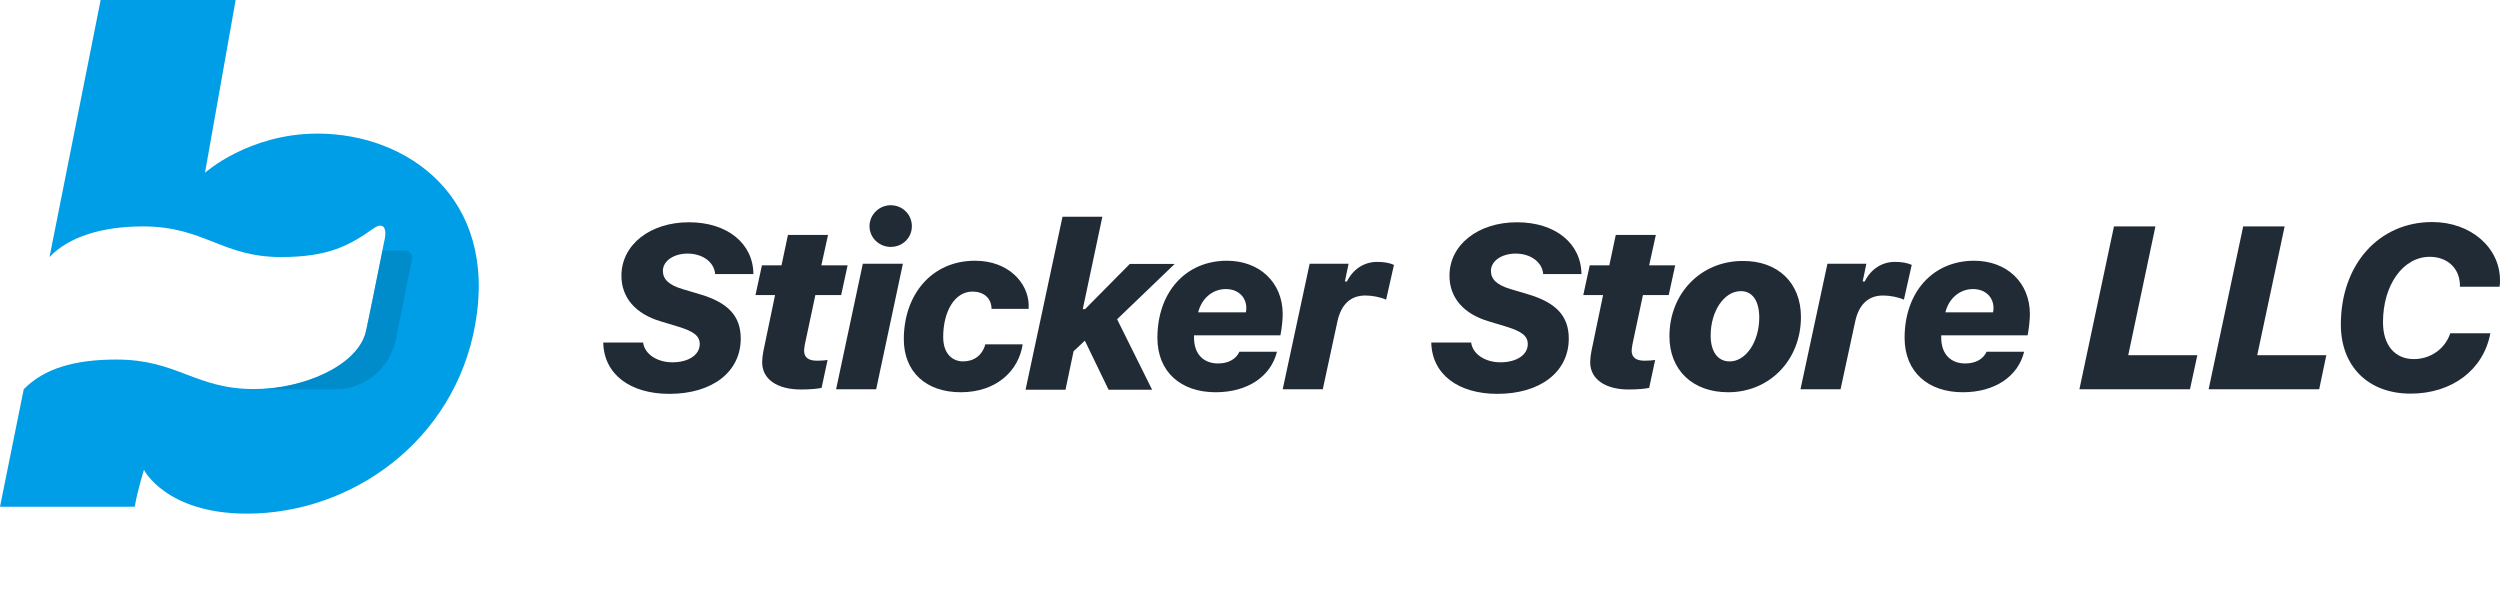
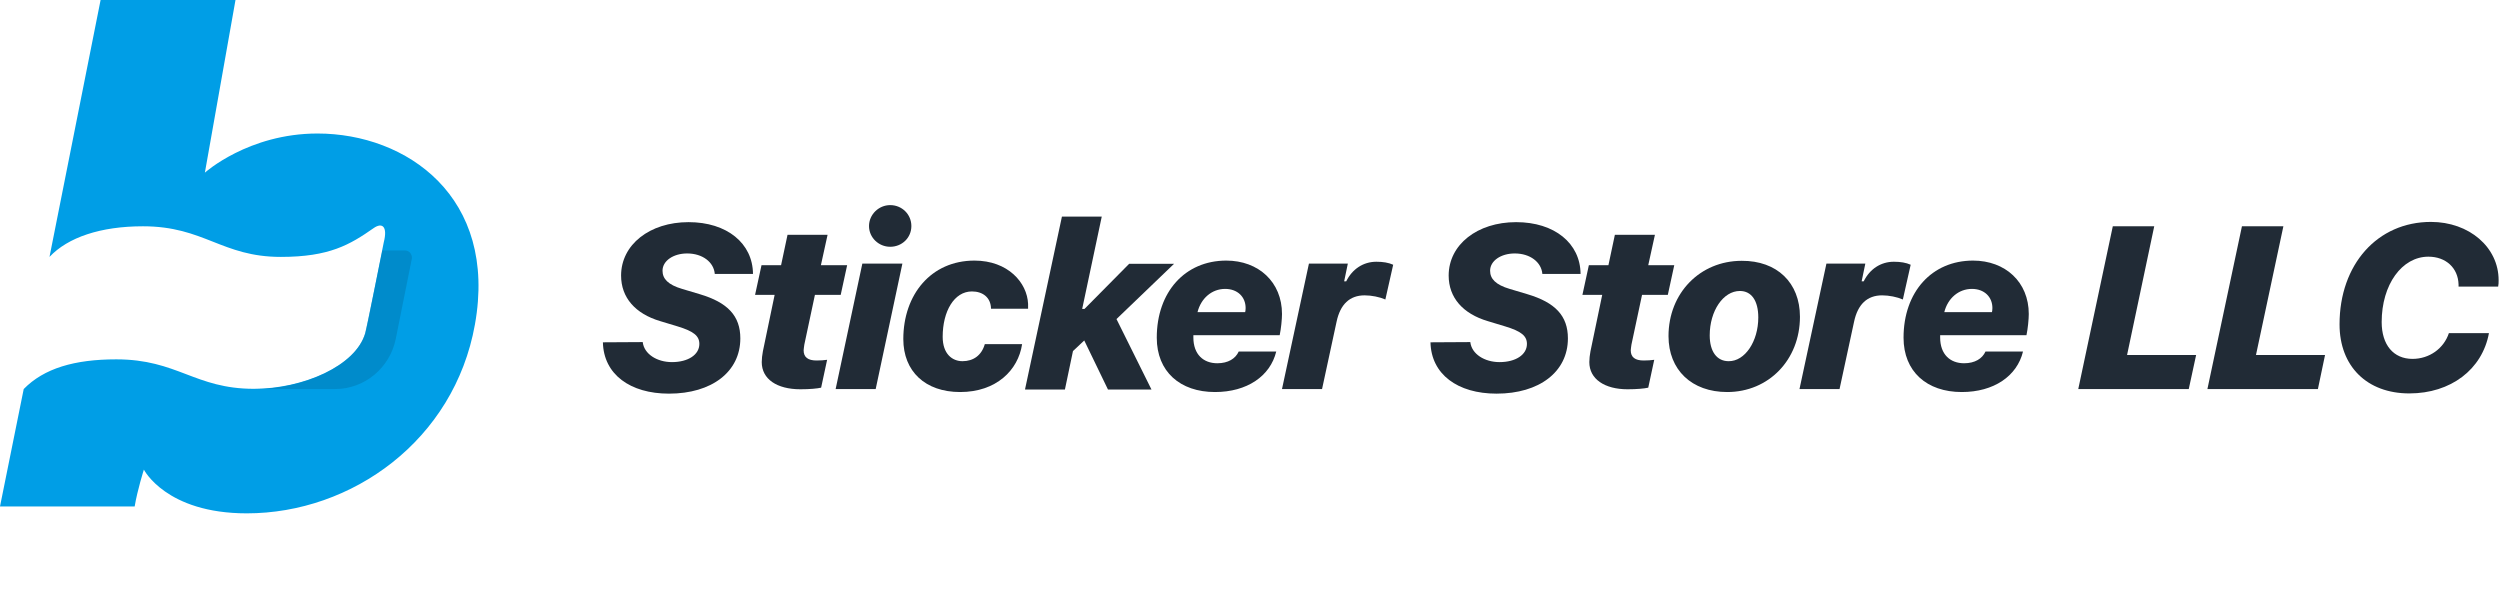
- <svg xmlns="http://www.w3.org/2000/svg" version="1.1" id="Layer_1" x="0px" y="0px" viewBox="0 0 1085.4 257" style="enable-background:new 0 0 1085.4 257;" xml:space="preserve">
+ <svg xmlns="http://www.w3.org/2000/svg" version="1.1" id="Layer_1" x="0px" y="0px" viewBox="0 0 1086 257" style="enable-background:new 0 0 1086 257;" xml:space="preserve">
  <style type="text/css">
	.st0{fill:#009EE6;}
	.st1{opacity:0.59;fill:#007EB8;enable-background:new    ;}
	.st2{display:none;opacity:0.59;fill:#009EE6;enable-background:new    ;}
	.st3{fill:#212B36;}
</style>
  <path class="st0" d="M137.9,58C107.9,58,89,75,89,75l13.3-75H43.7L21.5,111.6c8-8.5,22.2-13.3,40.6-13.3c26.6,0,34.2,13.3,59.9,13.3  c21.1,0,30-5.3,40.3-12.5c3.7-2.6,6.2-0.8,4.4,6.2c-0.3,1.3-7.3,37.1-8,39.4c-4.2,14.4-27.3,24.2-48.4,24.2  c-25.7,0-33.2-12.8-59.8-12.8c-18.1,0-31.4,3.9-40.2,12.9L0,220c0,0,15.4,0,58.5,0c1.2-7.2,4-16,4-16s9.6,19,44.7,19  c45.6,0,90.1-31.7,99.1-82C216.3,85.5,176.6,58,137.9,58z" />
  <path class="st1" d="M176,108.8h-9.9c-2.3,11.4-7,34.2-7.5,36c-4.1,14-26,23.7-46.6,24.2h33.6c12.7,0,23.7-9.1,26.3-21.7l7-34.9  C179.2,110.6,177.8,108.8,176,108.8z" />
  <path class="st2" d="M140.4,170.4h-31.7v-60.2h62.1c1.8,0,3.2,1.7,2.9,3.5l-7,34.9C164.1,161.3,153.1,170.4,140.4,170.4z" />
  <g>
-     <path class="st3" d="M279.2,148.6c0.6,5.2,6.2,8.7,12.7,8.7c7,0,11.9-3.2,11.9-7.9c0-3.5-2.5-5.5-9.4-7.6l-7.6-2.3   c-10.8-3.2-17-10.2-17-19.8c0-13.4,12.4-23.2,29.3-23.2c16.7,0,27.9,9.2,28,22.5h-16.6c-0.4-5.1-5.3-8.9-12-8.9   c-6,0-10.7,3.2-10.7,7.5c0,3.5,2.4,6.1,8.5,7.9l7.7,2.3c12.1,3.6,17.6,9.4,17.6,19.2c0,14.5-12.4,24-31,24   c-16.9,0-28.4-8.4-28.7-22.3H279.2z" />
+     <path class="st3" d="M279.2,148.6c0.6,5.2,6.2,8.7,12.7,8.7c7,0,11.9-3.2,11.9-7.9c0-3.5-2.5-5.5-9.4-7.6l-7.6-2.3   c-10.8-3.2-17-10.2-17-19.8c0-13.4,12.4-23.2,29.3-23.2c16.7,0,27.9,9.2,28,22.5h-16.6c-0.4-5.1-5.3-8.9-12-8.9   c-6,0-10.7,3.2-10.7,7.5c0,3.5,2.4,6.1,8.5,7.9l7.7,2.3c12.1,3.6,17.6,9.4,17.6,19.2c0,14.5-12.4,24-31,24   c-16.9,0-28.4-8.4-28.7-22.3L279.2,148.6L279.2,148.6z" />
    <path class="st3" d="M330.9,157.3c0-1.4,0.2-3.1,0.5-4.7l5.1-24.5H328l2.8-12.9h8.5l2.8-13.2h17.4l-2.9,13.2H368l-2.8,12.9H354   l-4.6,21.6c-0.1,0.9-0.3,1.9-0.3,2.5c0,3,1.9,4.4,5.6,4.4c1.6,0,3.3-0.1,4.6-0.3l-2.6,12.1c-1.7,0.4-5,0.7-9,0.7   C337.5,169.1,330.9,164.7,330.9,157.3z" />
    <path class="st3" d="M374.6,114.5H392L380.4,169H363L374.6,114.5z M377.5,98.2c0-5,4.2-9.1,9.2-9.1c5.1,0,9.2,4,9.2,9.1   s-4.1,9-9.2,9C381.7,107.2,377.5,103.2,377.5,98.2z" />
-     <path class="st3" d="M446.6,132c0,0.6,0,1.4,0,2.1h-16.1c-0.1-4.9-3.6-7.5-8.3-7.5c-7.7,0-12.7,8.6-12.7,19.7   c0,7.5,4.2,10.6,8.6,10.6c4.7,0,8.3-2.5,9.7-7.4h16.2c-1.7,11.4-11.3,20.8-26.9,20.8c-15.2,0-24.7-9-24.7-23   c0-19.4,12.1-34.1,30.9-34.1C437.9,113.2,446.2,122.8,446.6,132z" />
-     <path class="st3" d="M445.3,169l16-74.9h17.3l-8.5,40.1h1l19.4-19.6H510l-25,24l15.2,30.6h-18.9l-10.3-21.3l-4.9,4.6l-3.5,16.7   H445.3z" />
+     <path class="st3" d="M446.6,132c0,0.6,0,1.4,0,2.1h-16.1c-0.1-4.9-3.6-7.5-8.3-7.5c-7.7,0-12.7,8.6-12.7,19.7   c0,7.5,4.2,10.6,8.6,10.6c4.7,0,8.3-2.5,9.7-7.4H444c-1.7,11.4-11.3,20.8-26.9,20.8c-15.2,0-24.7-9-24.7-23   c0-19.4,12.1-34.1,30.9-34.1C437.9,113.2,446.2,122.8,446.6,132z" />
+     <path class="st3" d="M445.3,169l16-74.9h17.3l-8.5,40.1h1l19.4-19.6H510l-25,24l15.2,30.6h-18.9L471,147.9l-4.9,4.6l-3.5,16.7   h-17.3V169z" />
    <path class="st3" d="M502.5,146.7c0-19.9,12.3-33.5,30.2-33.5c14,0,24.2,9.3,24.2,23.2c0,2.2-0.4,6.4-1,9.2h-37.5c0,0.2,0,0.8,0,1   c0,7.4,4.4,11.2,10.4,11.2c4.7,0,7.9-2,9.3-5.1h16.3c-2.6,10.7-12.7,17.6-26.6,17.6C512.6,170.3,502.5,161.4,502.5,146.7z    M540.9,135.6c0.1-0.3,0.2-1.1,0.2-1.8c0-4.8-3.5-8.3-8.9-8.3c-5.8,0-10.5,4.1-12,10.1H540.9z" />
    <path class="st3" d="M568.6,114.5h16.9l-1.6,7.7h0.9c2.6-5.3,7.4-8.5,13.1-8.5c2.9,0,5.3,0.4,7.3,1.3l-3.4,15.1   c-2.5-1.1-6-1.8-9-1.8c-6.5,0-10.6,3.9-12.2,11.5l-6.3,29.2h-17.4L568.6,114.5z" />
-     <path class="st3" d="M638.7,148.6c0.6,5.2,6.2,8.7,12.7,8.7c7,0,11.9-3.2,11.9-7.9c0-3.5-2.5-5.5-9.4-7.6l-7.6-2.3   c-10.8-3.2-17-10.2-17-19.8c0-13.4,12.4-23.2,29.3-23.2c16.7,0,27.9,9.2,28,22.5H670c-0.4-5.1-5.3-8.9-12-8.9   c-6,0-10.7,3.2-10.7,7.5c0,3.5,2.4,6.1,8.5,7.9l7.7,2.3c12.1,3.6,17.6,9.4,17.6,19.2c0,14.5-12.4,24-31,24   c-16.9,0-28.4-8.4-28.7-22.3H638.7z" />
+     <path class="st3" d="M638.7,148.6c0.6,5.2,6.2,8.7,12.7,8.7c7,0,11.9-3.2,11.9-7.9c0-3.5-2.5-5.5-9.4-7.6l-7.6-2.3   c-10.8-3.2-17-10.2-17-19.8c0-13.4,12.4-23.2,29.3-23.2c16.7,0,27.9,9.2,28,22.5H670c-0.4-5.1-5.3-8.9-12-8.9   c-6,0-10.7,3.2-10.7,7.5c0,3.5,2.4,6.1,8.5,7.9l7.7,2.3c12.1,3.6,17.6,9.4,17.6,19.2c0,14.5-12.4,24-31,24   c-16.9,0-28.4-8.4-28.7-22.3L638.7,148.6L638.7,148.6z" />
    <path class="st3" d="M690.4,157.3c0-1.4,0.2-3.1,0.5-4.7l5.1-24.5h-8.6l2.8-12.9h8.5l2.8-13.2h17.4l-2.9,13.2h11.3l-2.8,12.9h-11.2   l-4.6,21.6c-0.1,0.9-0.3,1.9-0.3,2.5c0,3,1.9,4.4,5.6,4.4c1.6,0,3.3-0.1,4.6-0.3l-2.6,12.1c-1.7,0.4-5,0.7-9,0.7   C697.1,169.1,690.4,164.7,690.4,157.3z" />
    <path class="st3" d="M781.9,137.6c0,18.7-13.6,32.7-31.6,32.7c-15.4,0-25.5-9.6-25.5-24.3c0-18.7,13.7-32.7,31.8-32.7   C771.9,113.2,781.9,122.8,781.9,137.6z M763.8,137.9c0-7.2-2.9-11.5-8-11.5c-7.2,0-13.1,8.6-13.1,19.3c0,7,3.1,11.2,8.2,11.2   C758,157,763.8,148.3,763.8,137.9z" />
    <path class="st3" d="M793.4,114.5h16.9l-1.6,7.7h0.9c2.6-5.3,7.4-8.5,13.1-8.5c2.9,0,5.3,0.4,7.3,1.3l-3.4,15.1   c-2.5-1.1-6-1.8-9-1.8c-6.5,0-10.6,3.9-12.2,11.5l-6.3,29.2h-17.4L793.4,114.5z" />
    <path class="st3" d="M826.9,146.7c0-19.9,12.3-33.5,30.2-33.5c14,0,24.2,9.3,24.2,23.2c0,2.2-0.4,6.4-1,9.2h-37.5c0,0.2,0,0.8,0,1   c0,7.4,4.4,11.2,10.4,11.2c4.7,0,7.9-2,9.3-5.1h16.3c-2.6,10.7-12.7,17.6-26.6,17.6C837,170.3,826.9,161.4,826.9,146.7z    M865.3,135.6c0.1-0.3,0.2-1.1,0.2-1.8c0-4.8-3.5-8.3-8.9-8.3c-5.8,0-10.5,4.1-12,10.1H865.3z" />
    <path class="st3" d="M950.8,169h-48l15-70.7h18L924,154.2h30L950.8,169z" />
    <path class="st3" d="M1006.9,169h-48l15-70.7h18L980,154.2h30L1006.9,169z" />
    <path class="st3" d="M1068,123.6c-0.2-7.2-5.5-12.1-13.1-12.1c-11.5,0-20.3,12.1-20.3,28.4c0,9.9,5.1,16,13.4,16   c7.3,0,13.6-4.5,15.8-11.2h17.4c-2.9,15.8-16.6,26.2-34.6,26.2c-18.4,0-30.3-11.8-30.3-30c0-26.1,16.5-44.5,39.7-44.5   c16.6,0,29.4,11,29.4,25.3c0,1,0,1.8-0.2,2.8H1068C1068,124.4,1068,124.2,1068,123.6z" />
  </g>
</svg>
